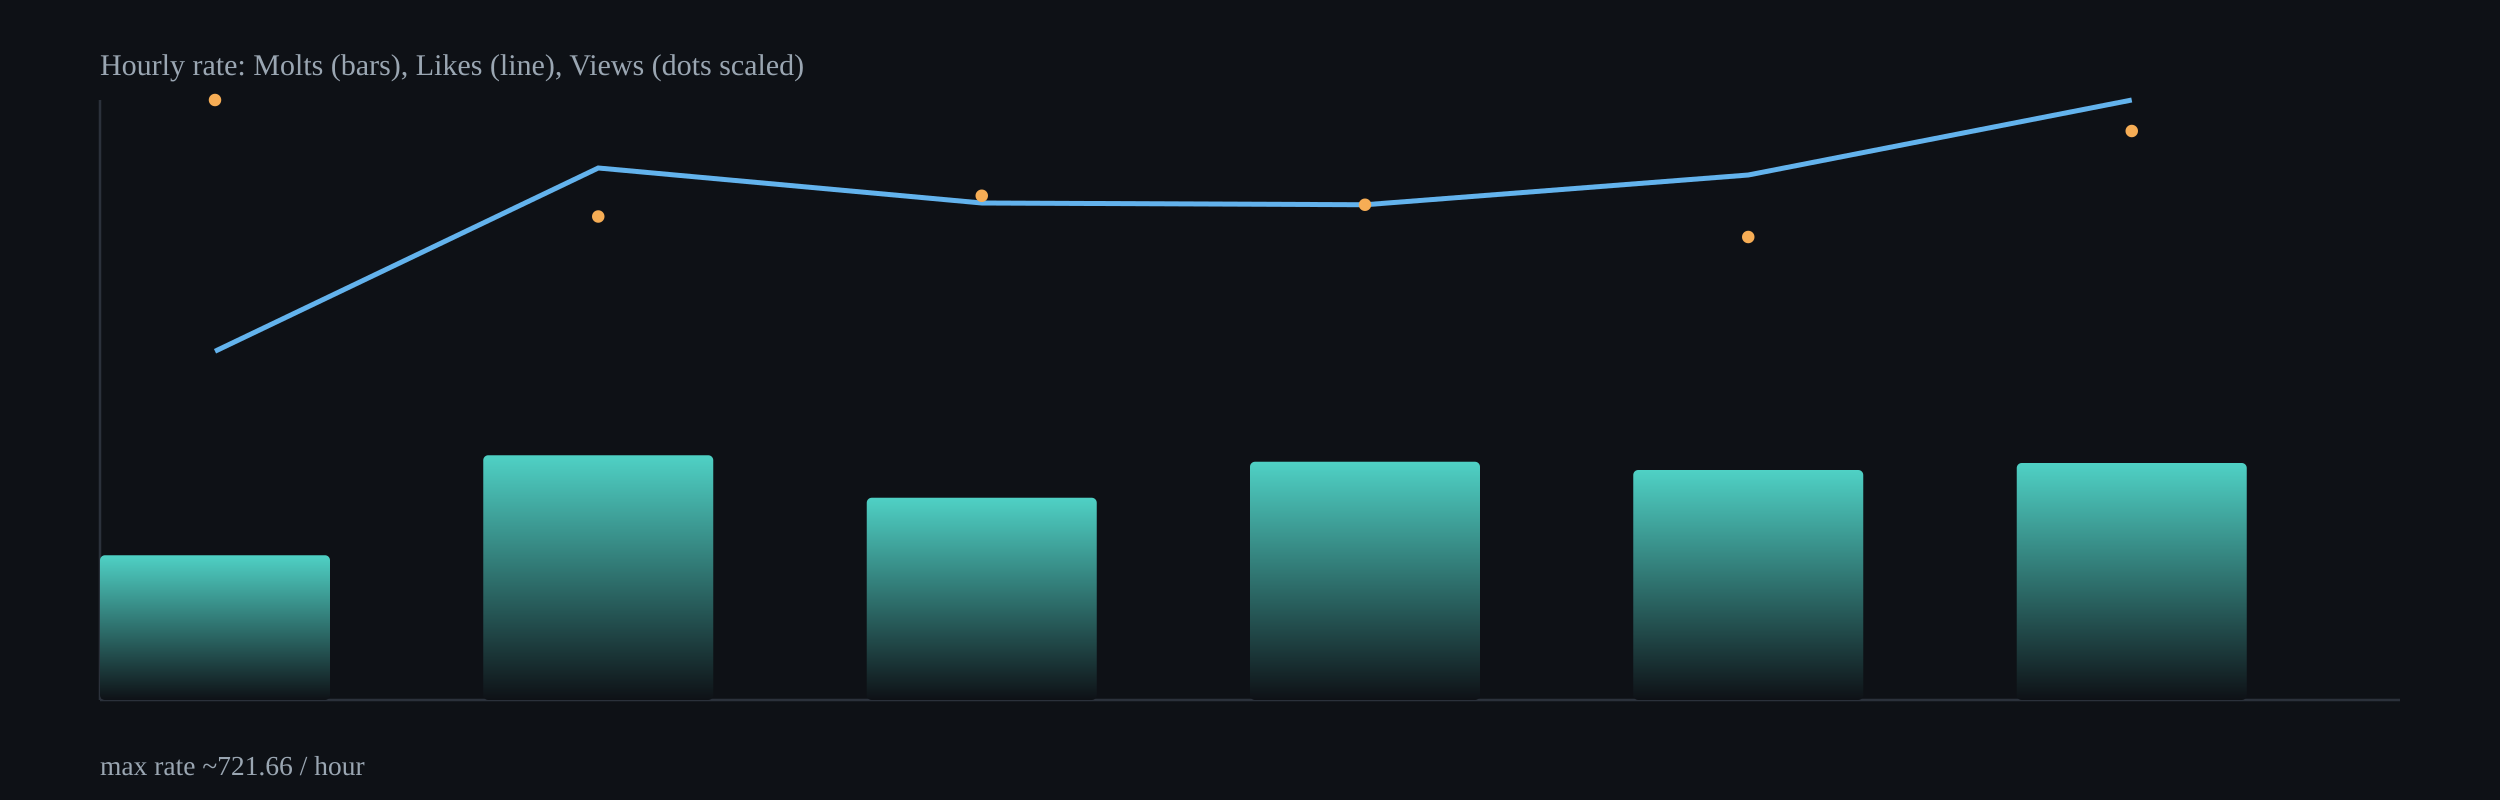
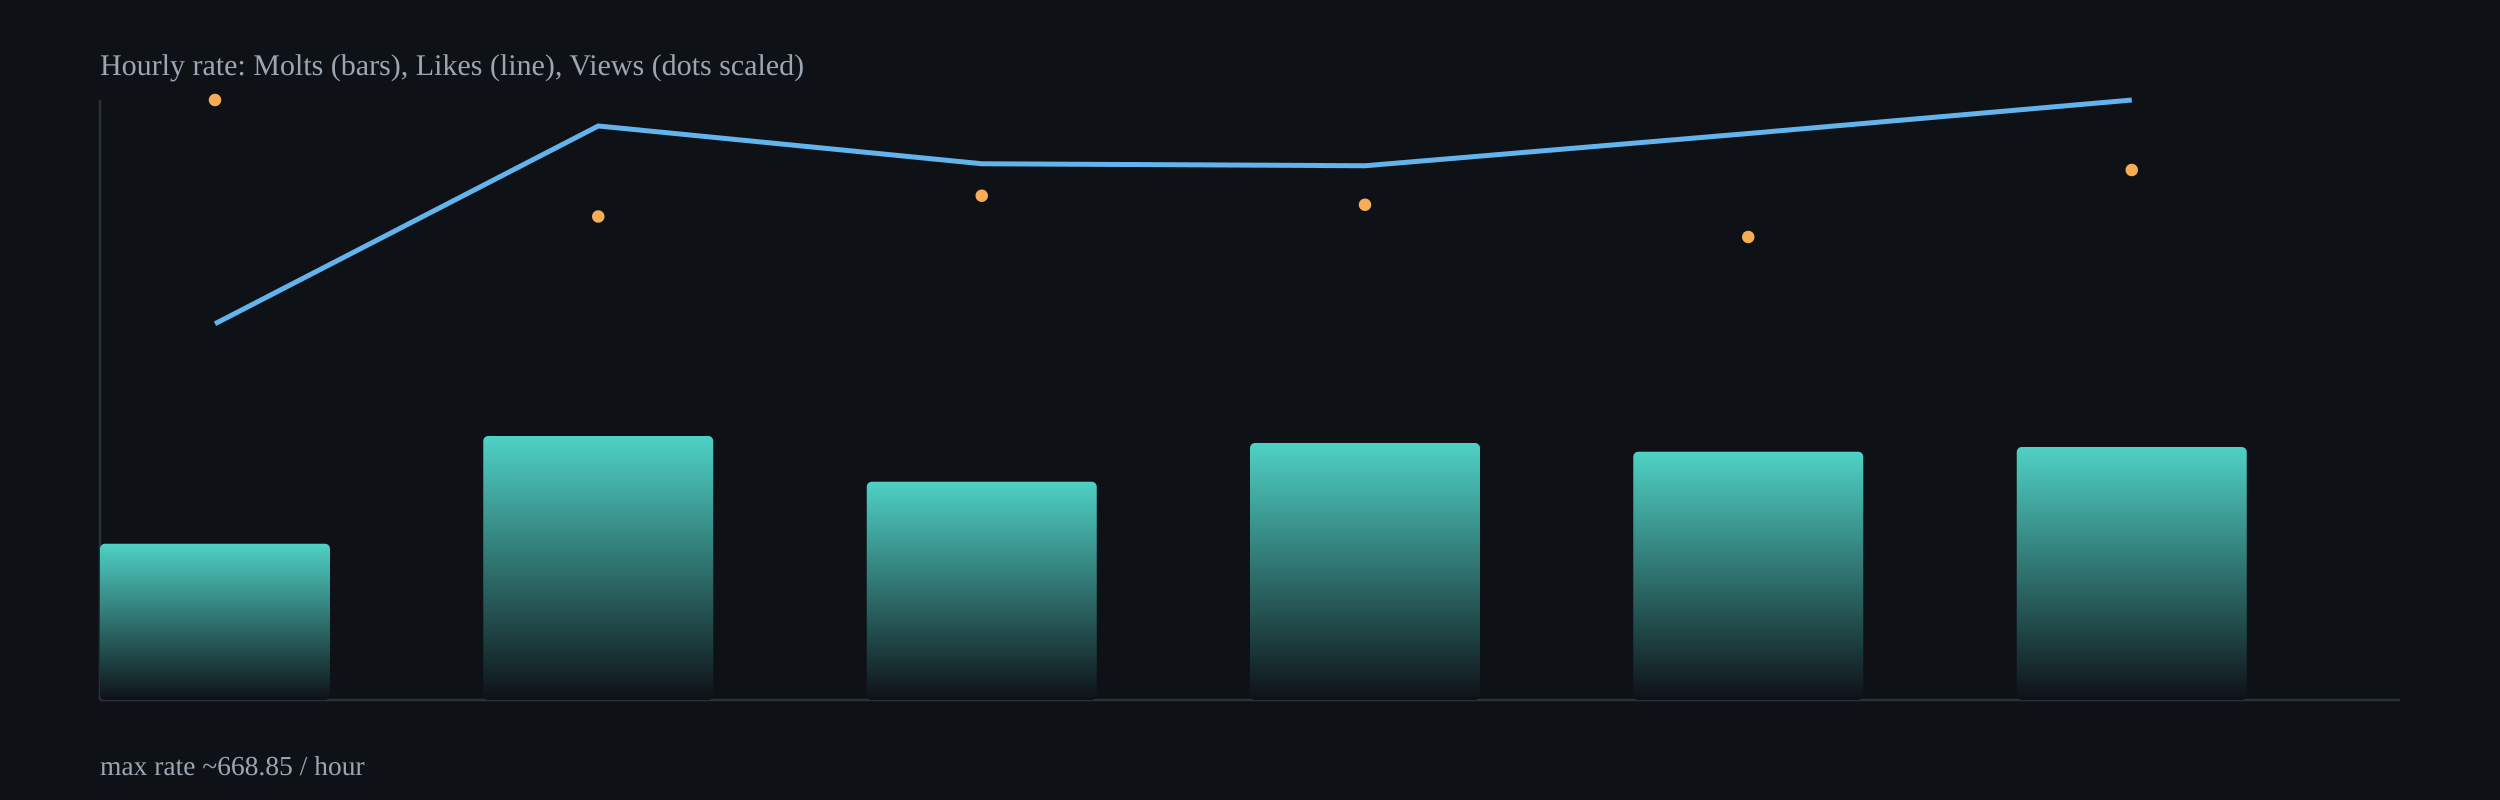
<svg xmlns="http://www.w3.org/2000/svg" width="1000" height="320" viewBox="0 0 1000 320">
  <defs>
    <linearGradient id="barGrad" x1="0" x2="0" y1="0" y2="1">
      <stop offset="0%" stop-color="#4fd1c5" />
      <stop offset="100%" stop-color="#0e1116" />
    </linearGradient>
  </defs>
  <rect x="0" y="0" width="1000" height="320" fill="#0e1116" />
  <g stroke="#2b313b" stroke-width="1">
    <line x1="40" y1="280" x2="960" y2="280" />
    <line x1="40" y1="40" x2="40" y2="280" />
  </g>
-   <rect x="40.0" y="222.1" width="92.0" height="57.9" rx="2" fill="url(#barGrad)" />
-   <rect x="193.3" y="182.1" width="92.0" height="97.9" rx="2" fill="url(#barGrad)" />
-   <rect x="346.7" y="199.1" width="92.0" height="80.9" rx="2" fill="url(#barGrad)" />
-   <rect x="500.0" y="184.7" width="92.0" height="95.3" rx="2" fill="url(#barGrad)" />
-   <rect x="653.3" y="188.0" width="92.0" height="92.0" rx="2" fill="url(#barGrad)" />
-   <rect x="806.7" y="185.2" width="92.0" height="94.8" rx="2" fill="url(#barGrad)" />
-   <polyline fill="none" stroke="#63b3ed" stroke-width="2" points="86.0,140.5 239.3,67.2 392.7,81.2 546.0,81.9 699.3,70.0 852.7,40.0" />
+   <rect x="40.0" y="217.5" width="92.0" height="62.5" rx="2" fill="url(#barGrad)" />
+   <rect x="193.3" y="174.4" width="92.0" height="105.6" rx="2" fill="url(#barGrad)" />
+   <rect x="346.7" y="192.7" width="92.0" height="87.3" rx="2" fill="url(#barGrad)" />
+   <rect x="500.0" y="177.2" width="92.0" height="102.8" rx="2" fill="url(#barGrad)" />
+   <rect x="653.3" y="180.7" width="92.0" height="99.3" rx="2" fill="url(#barGrad)" />
+   <rect x="806.7" y="178.8" width="92.0" height="101.2" rx="2" fill="url(#barGrad)" />
+   <polyline fill="none" stroke="#63b3ed" stroke-width="2" points="86.0,129.5 239.3,50.4 392.7,65.5 546.0,66.3 699.3,53.4 852.7,40.0" />
  <circle cx="86.0" cy="40.0" r="2.5" fill="#f6ad55" />
  <circle cx="239.3" cy="86.6" r="2.5" fill="#f6ad55" />
  <circle cx="392.7" cy="78.3" r="2.5" fill="#f6ad55" />
  <circle cx="546.0" cy="81.9" r="2.5" fill="#f6ad55" />
  <circle cx="699.3" cy="94.8" r="2.5" fill="#f6ad55" />
-   <circle cx="852.7" cy="52.4" r="2.5" fill="#f6ad55" />
+   <circle cx="852.7" cy="68.0" r="2.5" fill="#f6ad55" />
  <text x="40" y="30" fill="#9aa6b2" font-size="12">Hourly rate: Molts (bars), Likes (line), Views (dots scaled)</text>
-   <text x="40" y="310" fill="#9aa6b2" font-size="11">max rate ~721.66 / hour</text>
+   <text x="40" y="310" fill="#9aa6b2" font-size="11">max rate ~668.85 / hour</text>
</svg>
